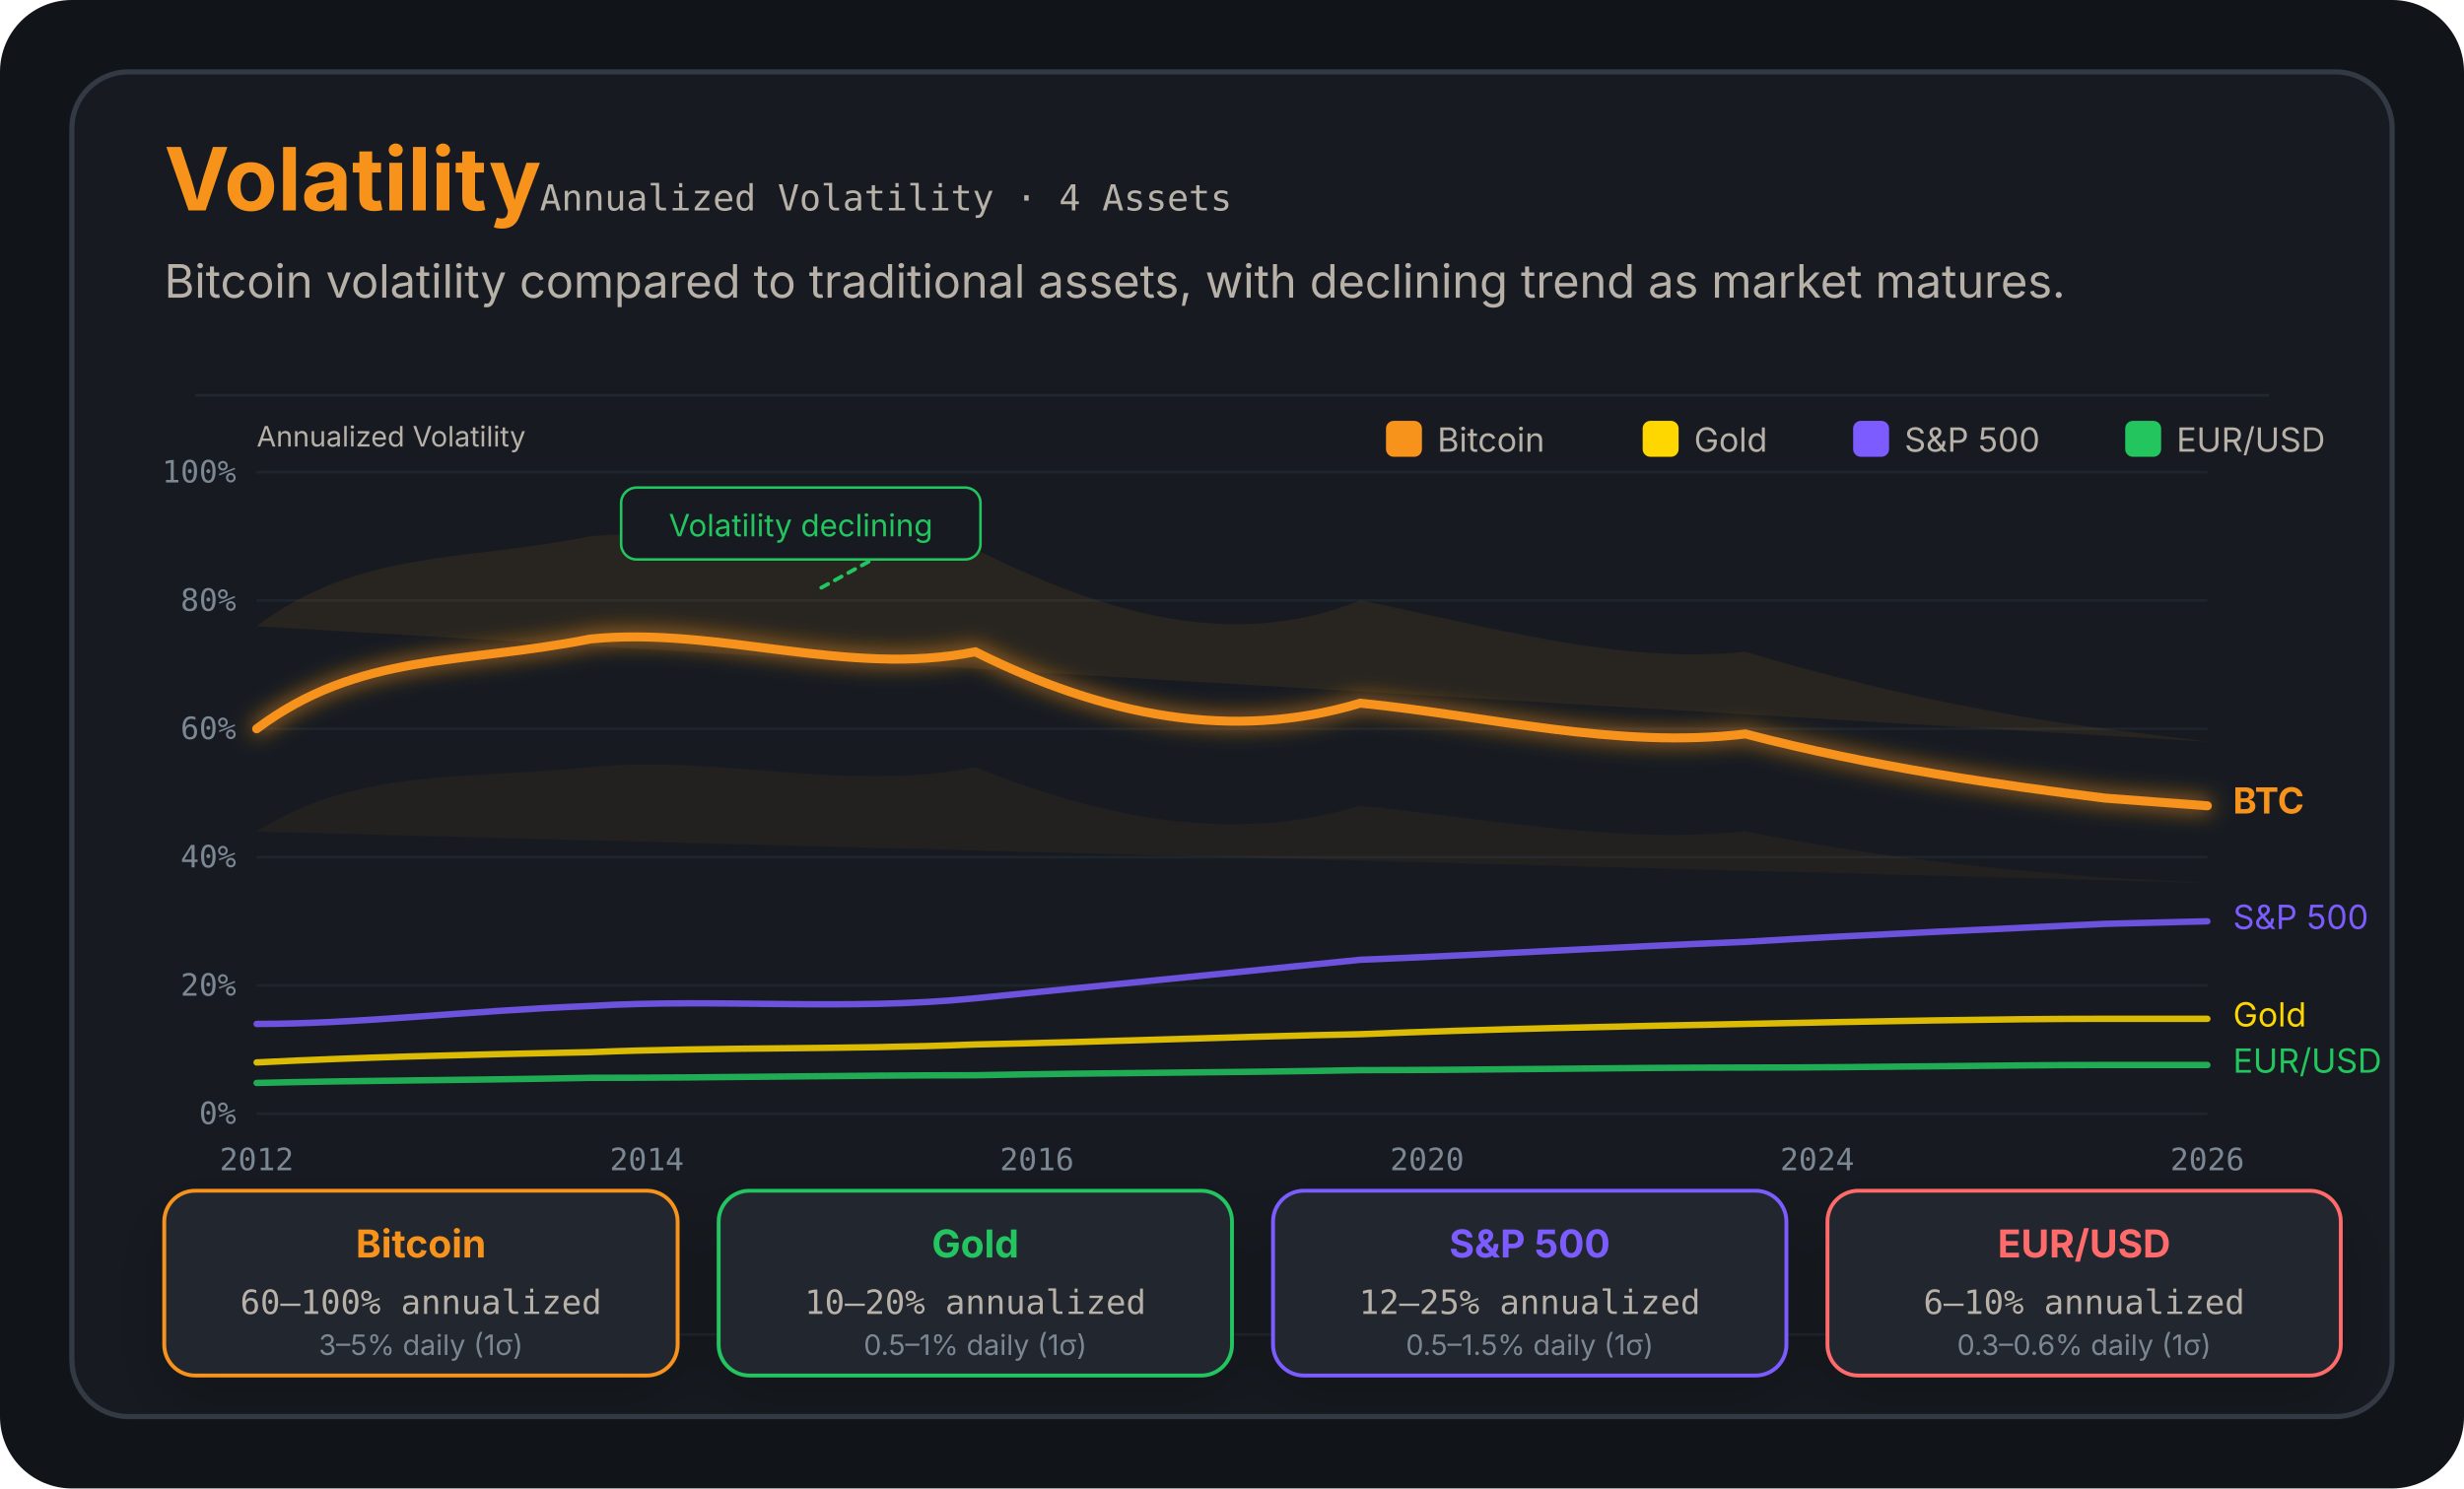
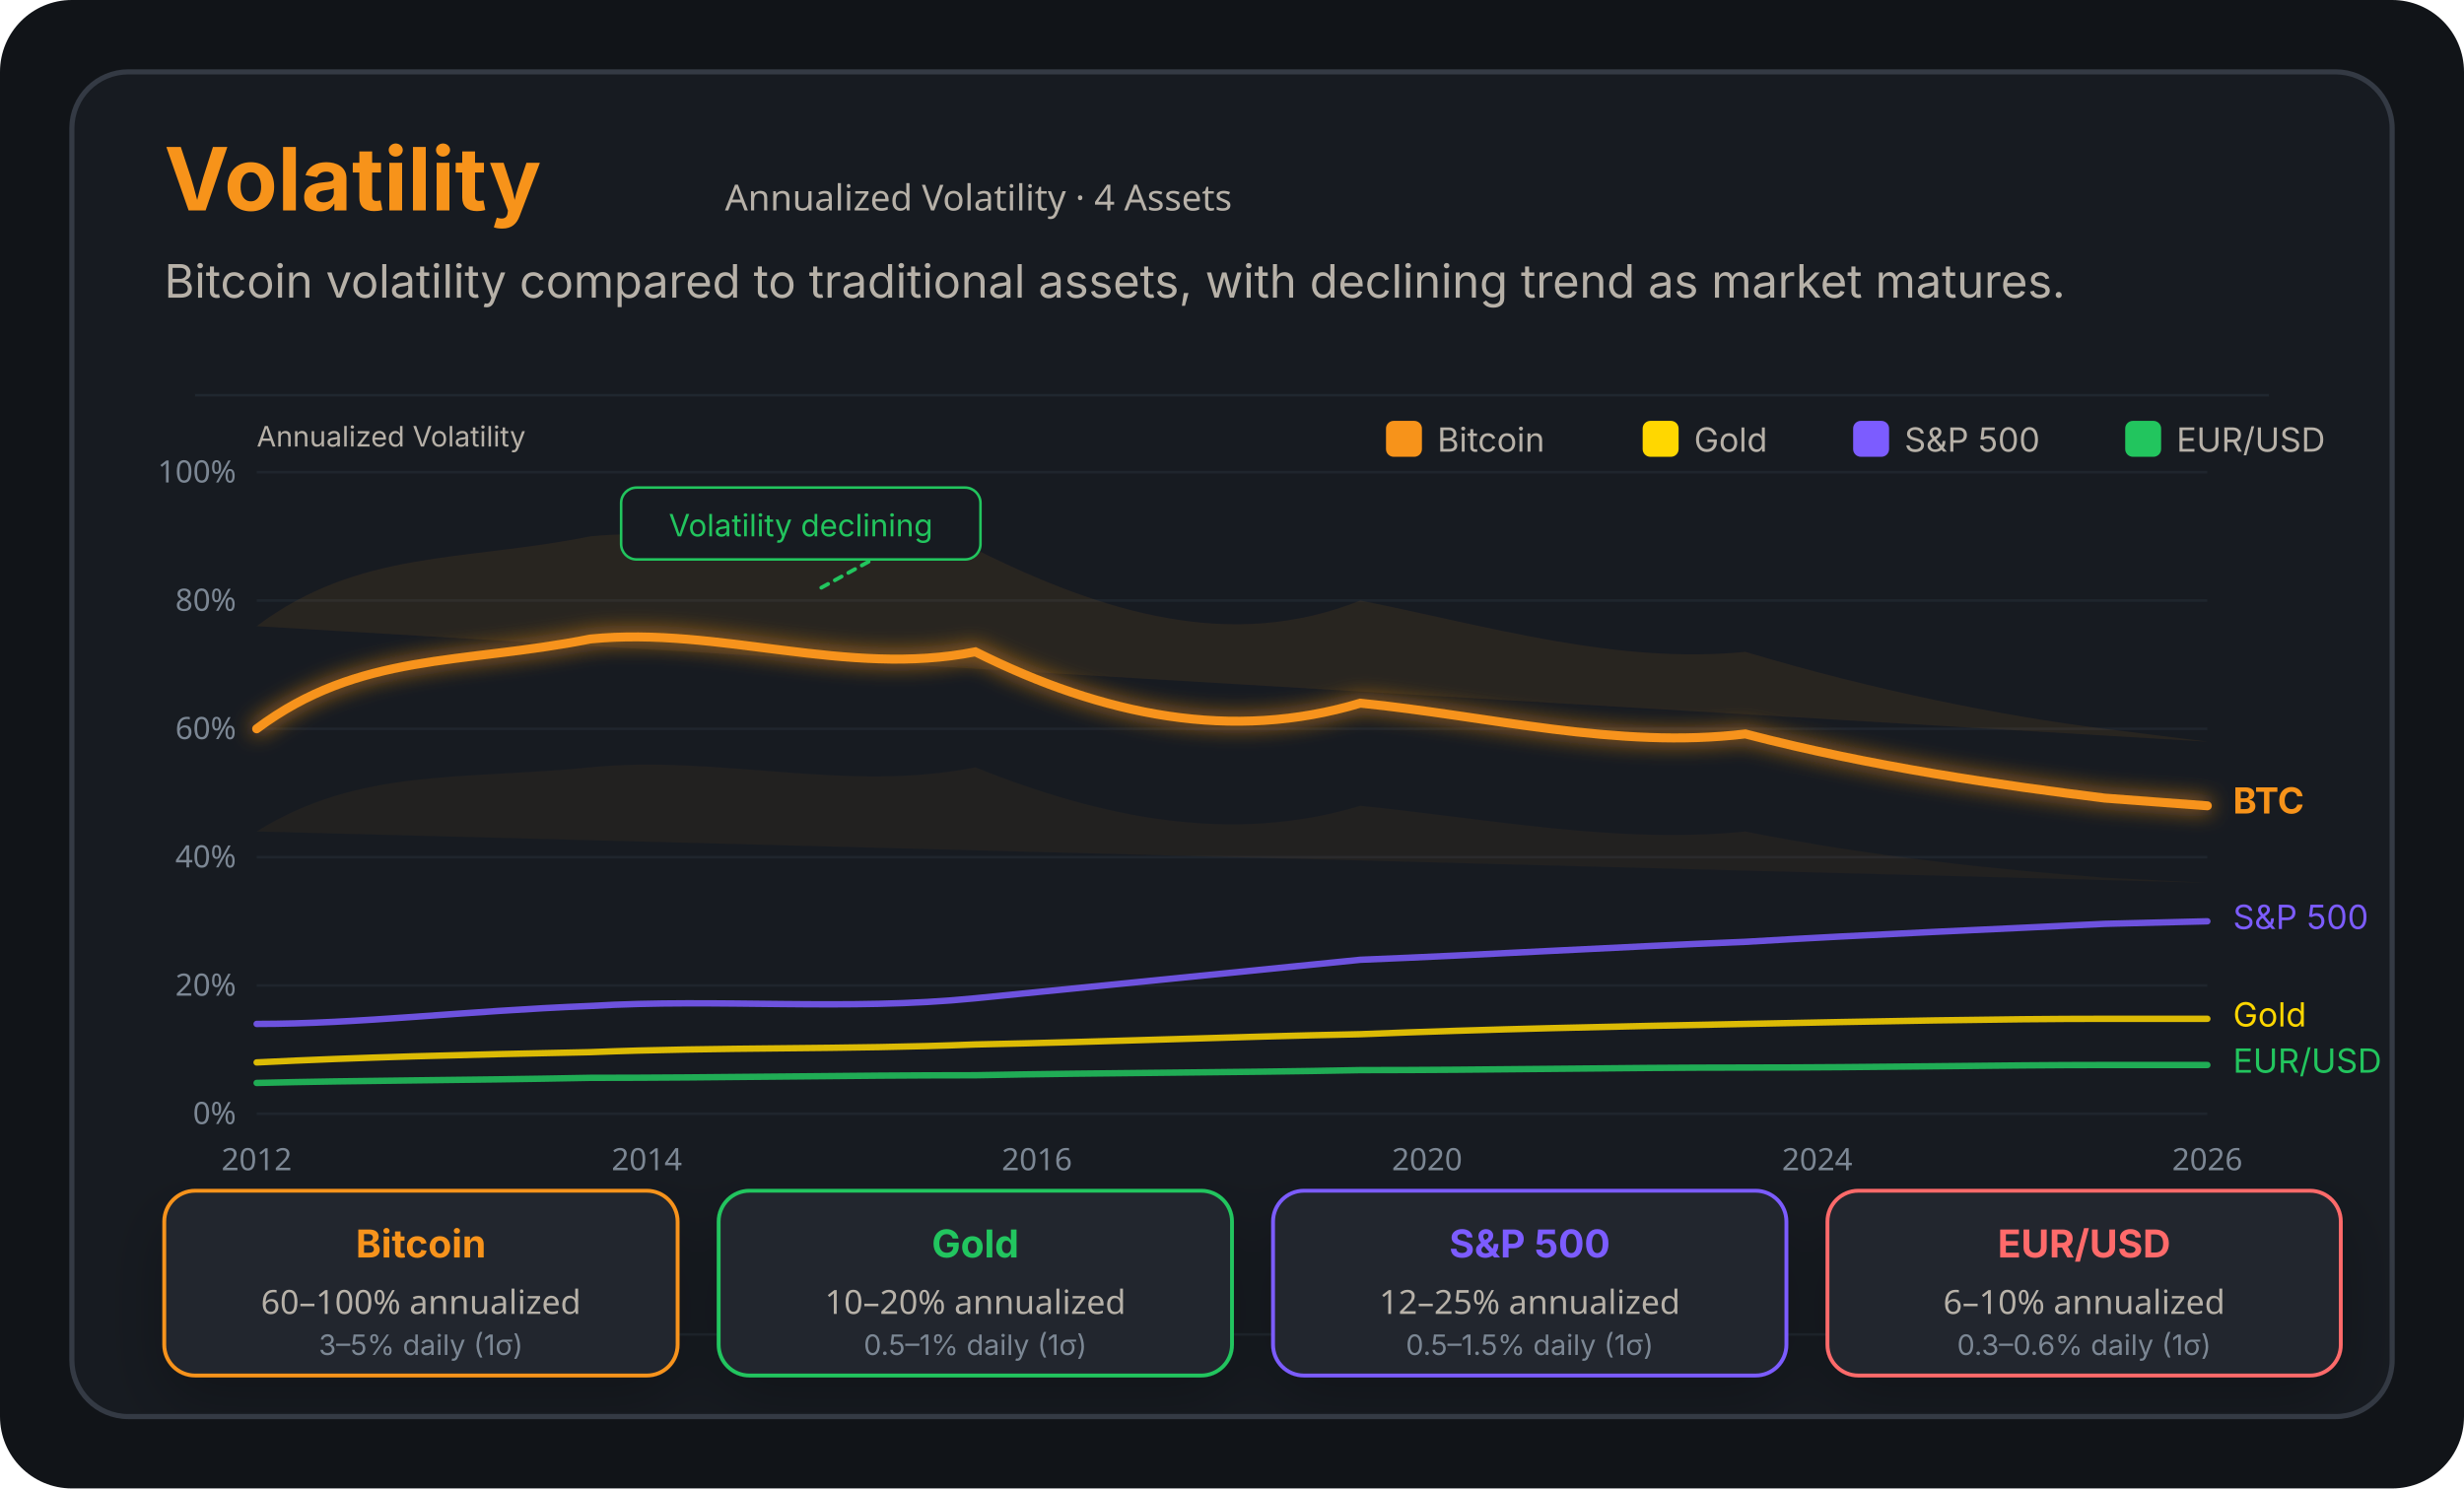
<svg xmlns="http://www.w3.org/2000/svg" width="960" height="580" viewBox="0 0 960 580" fill="none" role="img" aria-labelledby="title desc">
  <defs>
    <filter id="soft" x="-20%" y="-20%" width="140%" height="140%">
      <feDropShadow dx="0" dy="10" stdDeviation="12" flood-color="#000000" flood-opacity="0.24" />
    </filter>
    <filter id="glow-green" x="-30%" y="-30%" width="160%" height="160%">
      <feGaussianBlur stdDeviation="4" result="blur" />
      <feMerge>
        <feMergeNode in="blur" />
        <feMergeNode in="SourceGraphic" />
      </feMerge>
    </filter>
  </defs>
  <rect width="960" height="580" rx="28" fill="#111418" />
  <rect x="28" y="28" width="904" height="524" rx="22" fill="#171B21" stroke="#343A44" stroke-width="2" />
-   <text x="64" y="82" fill="#F7931A" font-family="Inter, Arial, sans-serif" font-size="34" font-weight="700">Volatility</text>
-   <text x="480" y="82" text-anchor="end" fill="#B7B1A8" font-family="JetBrains Mono, monospace" font-size="14">Annualized Volatility · 4 Assets</text>
-   <text x="64" y="116" fill="#B7B1A8" font-family="Inter, Arial, sans-serif" font-size="18">Bitcoin volatility compared to traditional assets, with declining trend as market matures.</text>
+   <text x="64" y="82" fill="#F7931A" font-family="Inter" font-size="34" font-weight="700">Volatility</text>
+   <text x="480" y="82" text-anchor="end" fill="#B7B1A8" font-family="JetBrains Mono" font-size="14">Annualized Volatility · 4 Assets</text>
+   <text x="64" y="116" fill="#B7B1A8" font-family="Inter" font-size="18">Bitcoin volatility compared to traditional assets, with declining trend as market matures.</text>
  <g stroke="#28313B" stroke-width="1" opacity="0.55">
    <path d="M76 154H884" />
    <path d="M76 520H884" />
  </g>
  <rect x="540" y="164" width="14" height="14" rx="3" fill="#F7931A" />
-   <text x="560" y="176" fill="#B7B1A8" font-family="Inter, Arial, sans-serif" font-size="13">Bitcoin</text>
+   <text x="560" y="176" fill="#B7B1A8" font-family="Inter" font-size="13">Bitcoin</text>
  <rect x="640" y="164" width="14" height="14" rx="3" fill="#FFD700" />
-   <text x="660" y="176" fill="#B7B1A8" font-family="Inter, Arial, sans-serif" font-size="13">Gold</text>
+   <text x="660" y="176" fill="#B7B1A8" font-family="Inter" font-size="13">Gold</text>
  <rect x="722" y="164" width="14" height="14" rx="3" fill="#7C5CFF" />
-   <text x="742" y="176" fill="#B7B1A8" font-family="Inter, Arial, sans-serif" font-size="13">S&amp;P 500</text>
+   <text x="742" y="176" fill="#B7B1A8" font-family="Inter" font-size="13">S&amp;P 500</text>
  <rect x="828" y="164" width="14" height="14" rx="3" fill="#22C55E" />
-   <text x="848" y="176" fill="#B7B1A8" font-family="Inter, Arial, sans-serif" font-size="13">EUR/USD</text>
+   <text x="848" y="176" fill="#B7B1A8" font-family="Inter" font-size="13">EUR/USD</text>
  <g transform="translate(100, 184)">
    <g stroke="#28313B" stroke-width="1" opacity="0.45">
      <line x1="0" y1="0" x2="760" y2="0" />
      <line x1="0" y1="50" x2="760" y2="50" />
      <line x1="0" y1="100" x2="760" y2="100" />
      <line x1="0" y1="150" x2="760" y2="150" />
      <line x1="0" y1="200" x2="760" y2="200" />
      <line x1="0" y1="250" x2="760" y2="250" />
    </g>
-     <text x="-8" y="254" text-anchor="end" fill="#7C8794" font-family="JetBrains Mono, monospace" font-size="12">0%</text>
-     <text x="-8" y="204" text-anchor="end" fill="#7C8794" font-family="JetBrains Mono, monospace" font-size="12">20%</text>
-     <text x="-8" y="154" text-anchor="end" fill="#7C8794" font-family="JetBrains Mono, monospace" font-size="12">40%</text>
-     <text x="-8" y="104" text-anchor="end" fill="#7C8794" font-family="JetBrains Mono, monospace" font-size="12">60%</text>
-     <text x="-8" y="54" text-anchor="end" fill="#7C8794" font-family="JetBrains Mono, monospace" font-size="12">80%</text>
-     <text x="-8" y="4" text-anchor="end" fill="#7C8794" font-family="JetBrains Mono, monospace" font-size="12">100%</text>
-     <text x="0" y="-10" text-anchor="start" fill="#B7B1A8" font-family="Inter, Arial, sans-serif" font-size="11">Annualized Volatility</text>
-     <text x="0" y="272" text-anchor="middle" fill="#7C8794" font-family="JetBrains Mono, monospace" font-size="12">2012</text>
-     <text x="152" y="272" text-anchor="middle" fill="#7C8794" font-family="JetBrains Mono, monospace" font-size="12">2014</text>
-     <text x="304" y="272" text-anchor="middle" fill="#7C8794" font-family="JetBrains Mono, monospace" font-size="12">2016</text>
-     <text x="456" y="272" text-anchor="middle" fill="#7C8794" font-family="JetBrains Mono, monospace" font-size="12">2020</text>
-     <text x="608" y="272" text-anchor="middle" fill="#7C8794" font-family="JetBrains Mono, monospace" font-size="12">2024</text>
-     <text x="760" y="272" text-anchor="middle" fill="#7C8794" font-family="JetBrains Mono, monospace" font-size="12">2026</text>
+     <text x="-8" y="254" text-anchor="end" fill="#7C8794" font-family="JetBrains Mono" font-size="12">0%</text>
+     <text x="-8" y="204" text-anchor="end" fill="#7C8794" font-family="JetBrains Mono" font-size="12">20%</text>
+     <text x="-8" y="154" text-anchor="end" fill="#7C8794" font-family="JetBrains Mono" font-size="12">40%</text>
+     <text x="-8" y="104" text-anchor="end" fill="#7C8794" font-family="JetBrains Mono" font-size="12">60%</text>
+     <text x="-8" y="54" text-anchor="end" fill="#7C8794" font-family="JetBrains Mono" font-size="12">80%</text>
+     <text x="-8" y="4" text-anchor="end" fill="#7C8794" font-family="JetBrains Mono" font-size="12">100%</text>
+     <text x="0" y="-10" text-anchor="start" fill="#B7B1A8" font-family="Inter" font-size="11">Annualized Volatility</text>
+     <text x="0" y="272" text-anchor="middle" fill="#7C8794" font-family="JetBrains Mono" font-size="12">2012</text>
+     <text x="152" y="272" text-anchor="middle" fill="#7C8794" font-family="JetBrains Mono" font-size="12">2014</text>
+     <text x="304" y="272" text-anchor="middle" fill="#7C8794" font-family="JetBrains Mono" font-size="12">2016</text>
+     <text x="456" y="272" text-anchor="middle" fill="#7C8794" font-family="JetBrains Mono" font-size="12">2020</text>
+     <text x="608" y="272" text-anchor="middle" fill="#7C8794" font-family="JetBrains Mono" font-size="12">2024</text>
+     <text x="760" y="272" text-anchor="middle" fill="#7C8794" font-family="JetBrains Mono" font-size="12">2026</text>
    <path d="M0 215 C40 215, 80 210, 130 208 C180 205, 230 210, 280 205 C330 200, 380 195, 430 190 C480 188, 530 185, 580 183 C630 180, 680 178, 720 176 L760 175" stroke="#7C5CFF" stroke-width="2.5" fill="none" stroke-linecap="round" opacity="0.85" />
    <path d="M0 230 C40 228, 80 227, 130 226 C180 224, 230 225, 280 223 C330 222, 380 220, 430 219 C480 217, 530 216, 580 215 C630 214, 680 213, 720 213 L760 213" stroke="#FFD700" stroke-width="2.5" fill="none" stroke-linecap="round" opacity="0.85" />
    <path d="M0 238 C40 237, 80 237, 130 236 C180 236, 230 235, 280 235 C330 234, 380 234, 430 233 C480 233, 530 232, 580 232 C630 232, 680 231, 720 231 L760 231" stroke="#22C55E" stroke-width="2.5" fill="none" stroke-linecap="round" opacity="0.85" />
    <path d="M0 60 C40 30, 80 35, 130 25 C180 20, 230 40, 280 30 C330 55, 380 70, 430 50 C480 60, 530 75, 580 70 C630 85, 680 95, 720 100 L760 105" stroke="none" fill="#F7931A" opacity="0.08" />
    <path d="M760 105 C720 100, 680 95, 630 85 C580 70, 530 75, 480 60 C430 50, 380 70, 330 55 C280 30, 230 40, 180 20 C130 25, 80 35, 40 30 L0 60 Z" fill="none" />
    <path d="M0 140 C40 115, 80 120, 130 115 C180 110, 230 125, 280 115 C330 135, 380 145, 430 130 C480 135, 530 145, 580 140 C630 150, 680 155, 720 158 L760 160" stroke="none" fill="#F7931A" opacity="0.05" />
    <path d="M0 100 C40 70, 80 75, 130 65 C180 60, 230 80, 280 70 C330 95, 380 105, 430 90 C480 95, 530 108, 580 102 C630 115, 680 122, 720 127 L760 130" stroke="#F7931A" stroke-width="3.5" fill="none" stroke-linecap="round" filter="url(#glow-green)" />
-     <text x="770" y="133" fill="#F7931A" font-family="Inter, Arial, sans-serif" font-size="14" font-weight="700">BTC</text>
-     <text x="770" y="178" fill="#7C5CFF" font-family="Inter, Arial, sans-serif" font-size="13">S&amp;P 500</text>
-     <text x="770" y="216" fill="#FFD700" font-family="Inter, Arial, sans-serif" font-size="13">Gold</text>
-     <text x="770" y="234" fill="#22C55E" font-family="Inter, Arial, sans-serif" font-size="13">EUR/USD</text>
+     <text x="770" y="133" fill="#F7931A" font-family="Inter" font-size="14" font-weight="700">BTC</text>
+     <text x="770" y="178" fill="#7C5CFF" font-family="Inter" font-size="13">S&amp;P 500</text>
+     <text x="770" y="216" fill="#FFD700" font-family="Inter" font-size="13">Gold</text>
+     <text x="770" y="234" fill="#22C55E" font-family="Inter" font-size="13">EUR/USD</text>
    <path d="M 220 45 L 280 12" stroke="#22C55E" stroke-width="1.5" stroke-linecap="round" stroke-dasharray="3,3" />
    <rect x="142" y="6" width="140" height="28" rx="6" fill="#171B21" stroke="#22C55E" stroke-width="1" />
-     <text x="212" y="25" text-anchor="middle" fill="#22C55E" font-family="Inter, Arial, sans-serif" font-size="12">Volatility declining</text>
+     <text x="212" y="25" text-anchor="middle" fill="#22C55E" font-family="Inter" font-size="12">Volatility declining</text>
  </g>
  <g filter="url(#soft)">
    <rect x="64" y="464" width="200" height="72" rx="12" fill="#20252D" stroke="#F7931A" stroke-width="1.5" />
-     <text x="164" y="490" text-anchor="middle" fill="#F7931A" font-family="Inter, Arial, sans-serif" font-size="15" font-weight="700">Bitcoin</text>
-     <text x="164" y="512" text-anchor="middle" fill="#B7B1A8" font-family="JetBrains Mono, monospace" font-size="13">60–100% annualized</text>
-     <text x="164" y="528" text-anchor="middle" fill="#7C8794" font-family="Inter, Arial, sans-serif" font-size="11">3–5% daily (1σ)</text>
+     <text x="164" y="490" text-anchor="middle" fill="#F7931A" font-family="Inter" font-size="15" font-weight="700">Bitcoin</text>
+     <text x="164" y="512" text-anchor="middle" fill="#B7B1A8" font-family="JetBrains Mono" font-size="13">60–100% annualized</text>
+     <text x="164" y="528" text-anchor="middle" fill="#7C8794" font-family="Inter" font-size="11">3–5% daily (1σ)</text>
    <rect x="280" y="464" width="200" height="72" rx="12" fill="#20252D" stroke="#22C55E" stroke-width="1.5" />
-     <text x="380" y="490" text-anchor="middle" fill="#22C55E" font-family="Inter, Arial, sans-serif" font-size="15" font-weight="700">Gold</text>
-     <text x="380" y="512" text-anchor="middle" fill="#B7B1A8" font-family="JetBrains Mono, monospace" font-size="13">10–20% annualized</text>
-     <text x="380" y="528" text-anchor="middle" fill="#7C8794" font-family="Inter, Arial, sans-serif" font-size="11">0.5–1% daily (1σ)</text>
+     <text x="380" y="490" text-anchor="middle" fill="#22C55E" font-family="Inter" font-size="15" font-weight="700">Gold</text>
+     <text x="380" y="512" text-anchor="middle" fill="#B7B1A8" font-family="JetBrains Mono" font-size="13">10–20% annualized</text>
+     <text x="380" y="528" text-anchor="middle" fill="#7C8794" font-family="Inter" font-size="11">0.5–1% daily (1σ)</text>
    <rect x="496" y="464" width="200" height="72" rx="12" fill="#20252D" stroke="#7C5CFF" stroke-width="1.5" />
-     <text x="596" y="490" text-anchor="middle" fill="#7C5CFF" font-family="Inter, Arial, sans-serif" font-size="15" font-weight="700">S&amp;P 500</text>
-     <text x="596" y="512" text-anchor="middle" fill="#B7B1A8" font-family="JetBrains Mono, monospace" font-size="13">12–25% annualized</text>
-     <text x="596" y="528" text-anchor="middle" fill="#7C8794" font-family="Inter, Arial, sans-serif" font-size="11">0.5–1.5% daily (1σ)</text>
+     <text x="596" y="490" text-anchor="middle" fill="#7C5CFF" font-family="Inter" font-size="15" font-weight="700">S&amp;P 500</text>
+     <text x="596" y="512" text-anchor="middle" fill="#B7B1A8" font-family="JetBrains Mono" font-size="13">12–25% annualized</text>
+     <text x="596" y="528" text-anchor="middle" fill="#7C8794" font-family="Inter" font-size="11">0.5–1.5% daily (1σ)</text>
    <rect x="712" y="464" width="200" height="72" rx="12" fill="#20252D" stroke="#FF6B6B" stroke-width="1.5" />
-     <text x="812" y="490" text-anchor="middle" fill="#FF6B6B" font-family="Inter, Arial, sans-serif" font-size="15" font-weight="700">EUR/USD</text>
-     <text x="812" y="512" text-anchor="middle" fill="#B7B1A8" font-family="JetBrains Mono, monospace" font-size="13">6–10% annualized</text>
-     <text x="812" y="528" text-anchor="middle" fill="#7C8794" font-family="Inter, Arial, sans-serif" font-size="11">0.3–0.6% daily (1σ)</text>
+     <text x="812" y="490" text-anchor="middle" fill="#FF6B6B" font-family="Inter" font-size="15" font-weight="700">EUR/USD</text>
+     <text x="812" y="512" text-anchor="middle" fill="#B7B1A8" font-family="JetBrains Mono" font-size="13">6–10% annualized</text>
+     <text x="812" y="528" text-anchor="middle" fill="#7C8794" font-family="Inter" font-size="11">0.3–0.6% daily (1σ)</text>
  </g>
</svg>
